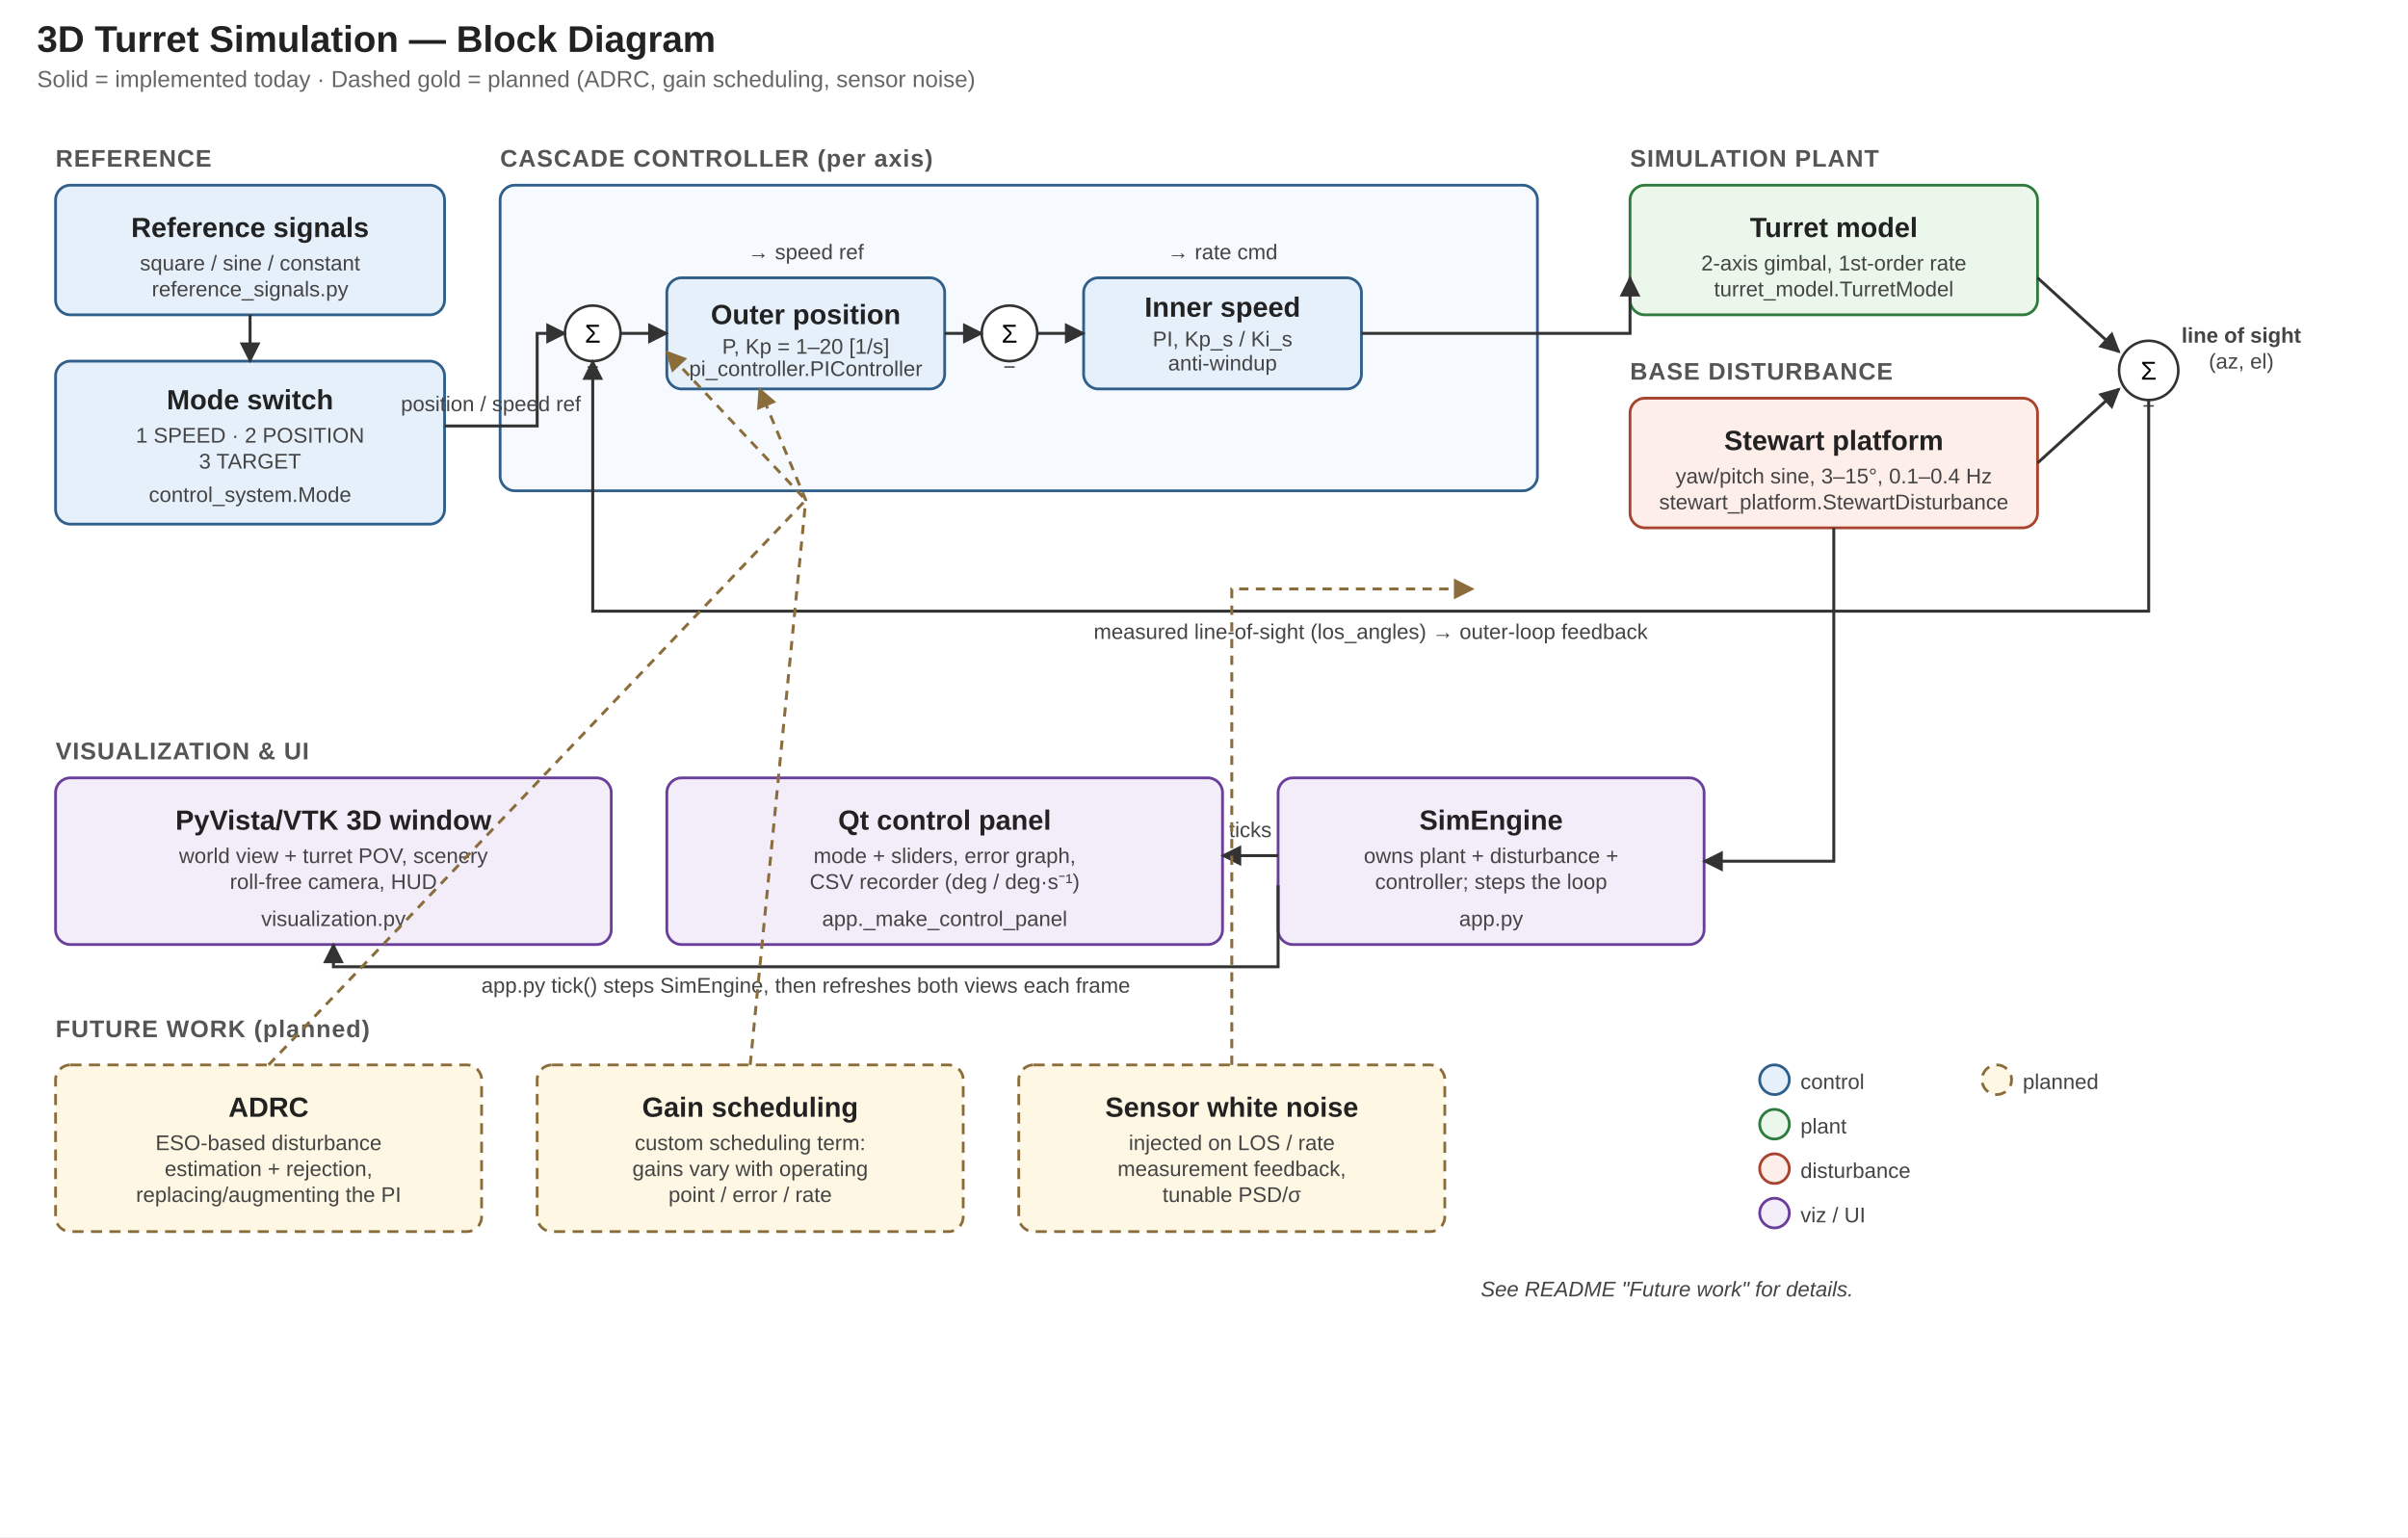
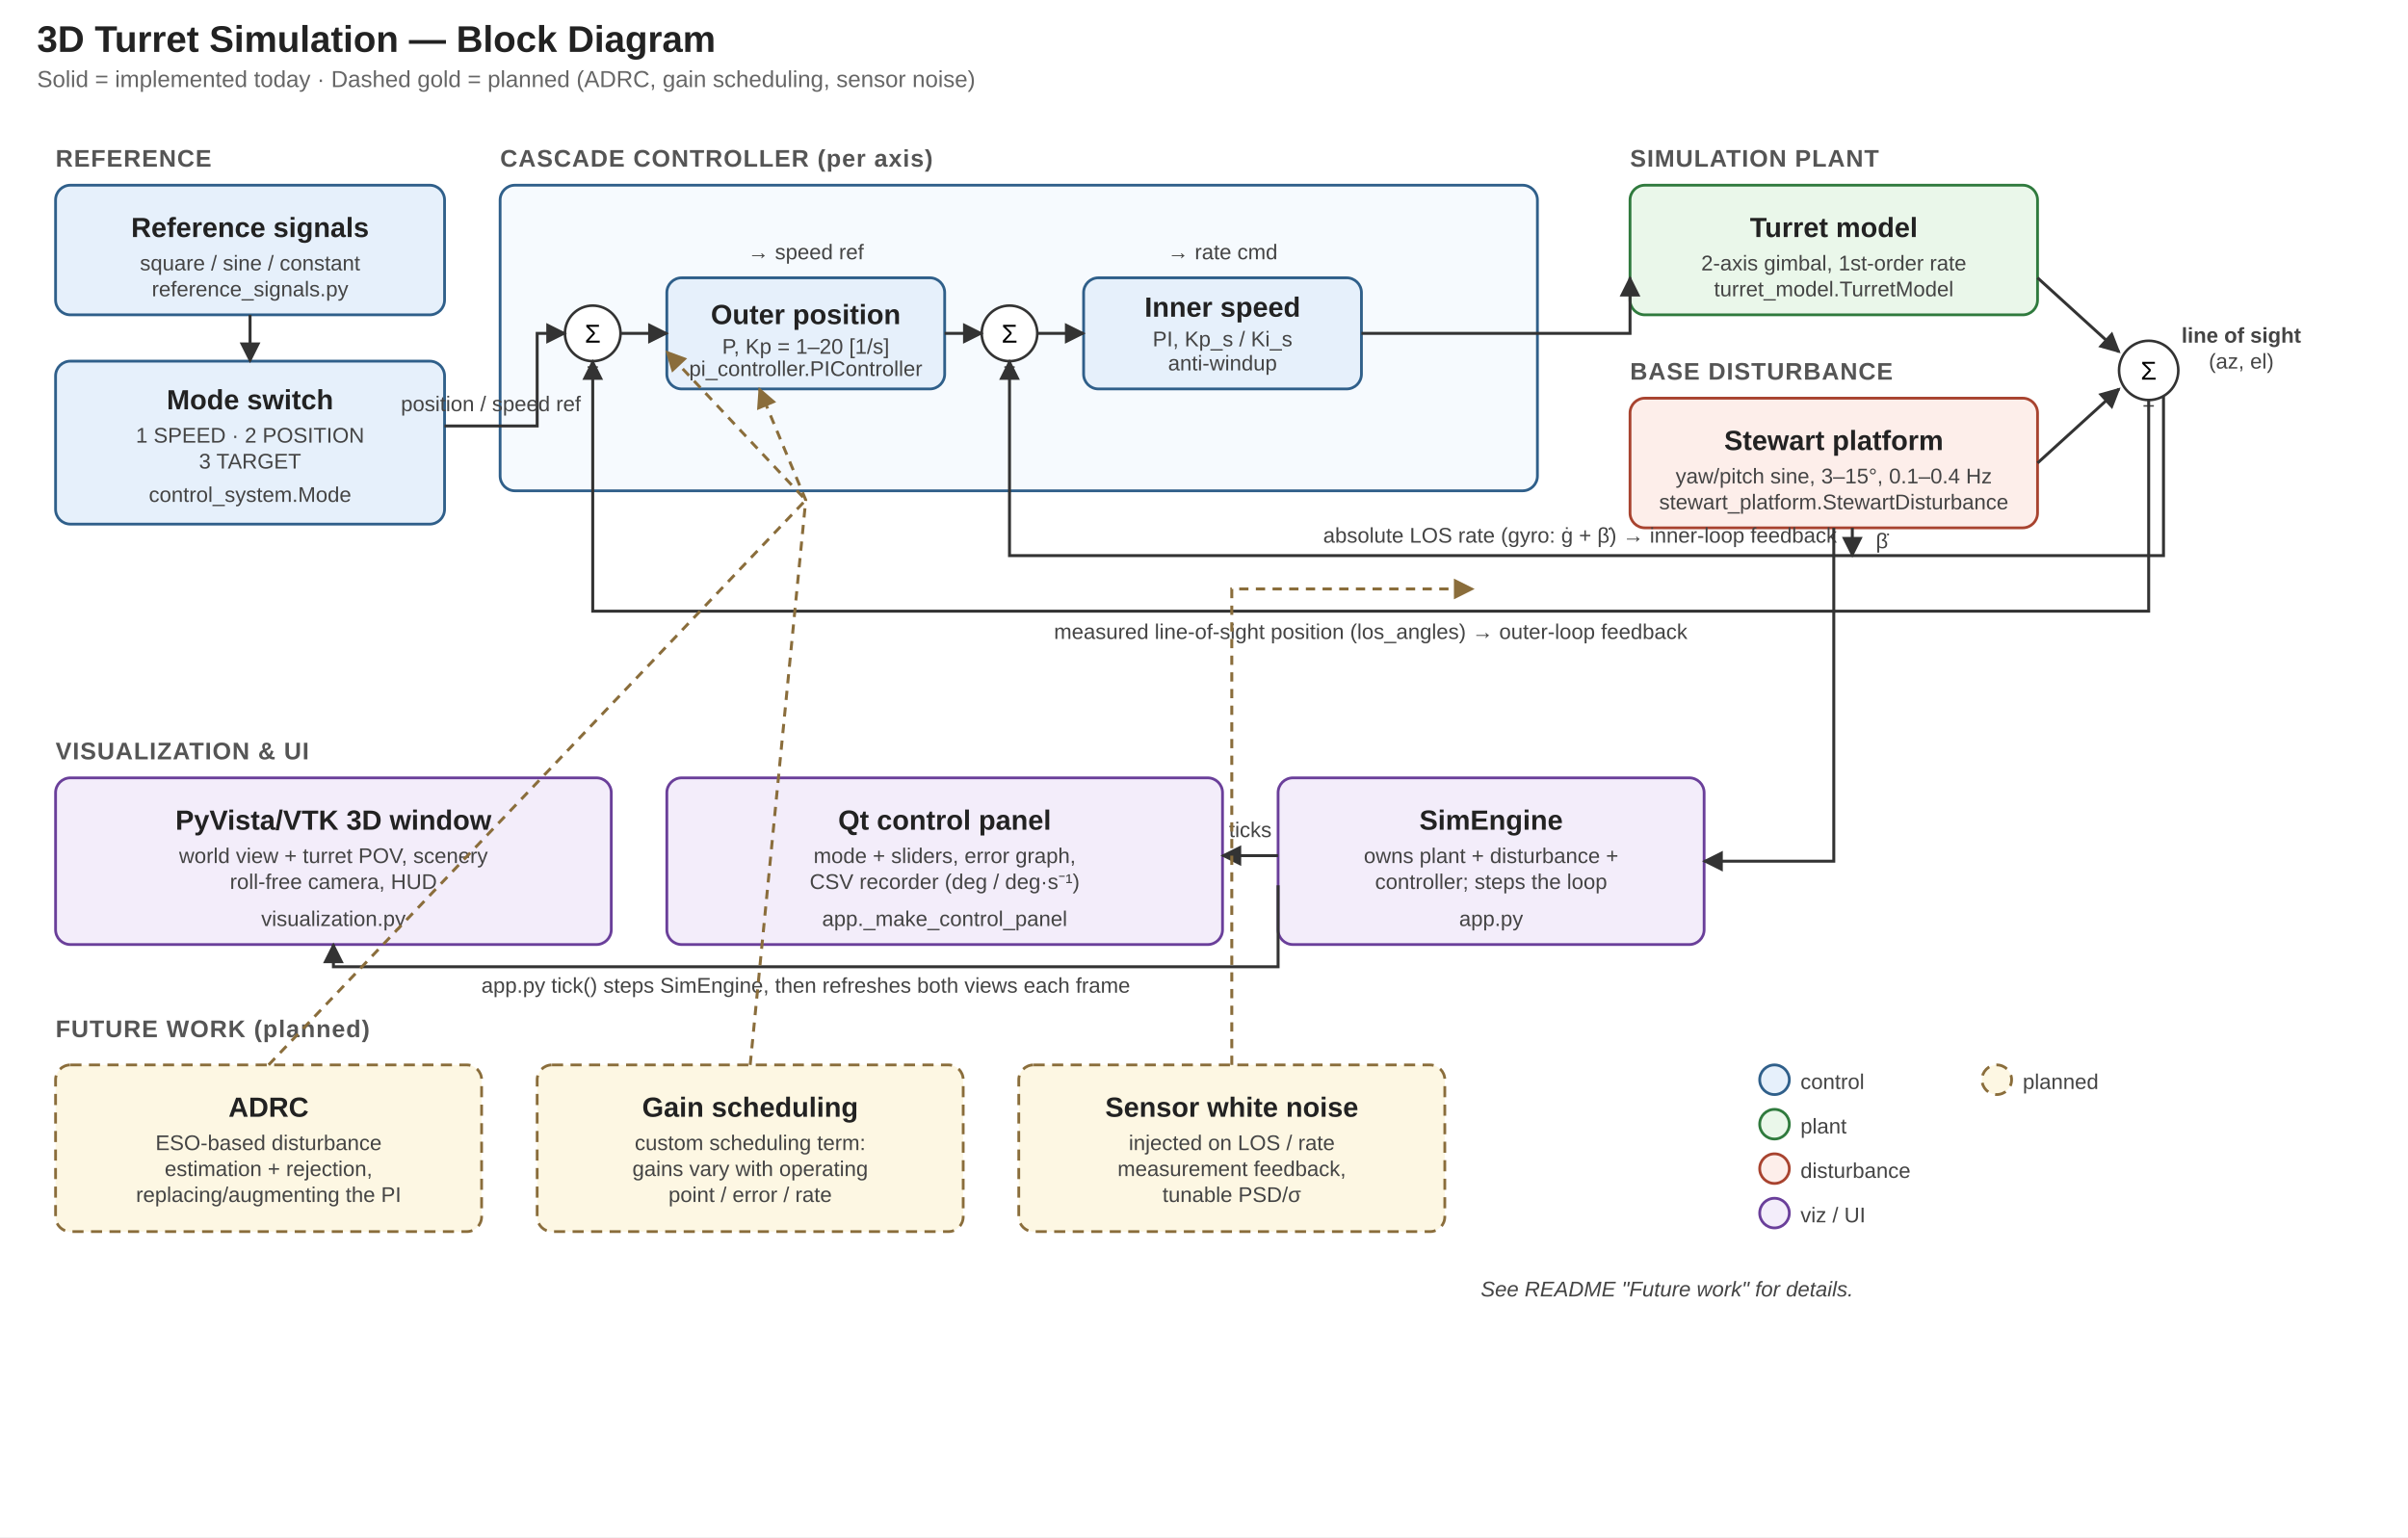
<svg xmlns="http://www.w3.org/2000/svg" viewBox="0 0 1300 830" font-family="Arial, Helvetica, sans-serif">
  <rect x="0" y="0" width="1300" height="830" fill="#ffffff" />
  <defs>
    <marker id="arrow" viewBox="0 0 10 10" refX="9" refY="5" markerWidth="7" markerHeight="7" orient="auto-start-reverse">
      <path d="M0,0 L10,5 L0,10 z" fill="#333" />
    </marker>
    <marker id="arrowDash" viewBox="0 0 10 10" refX="9" refY="5" markerWidth="7" markerHeight="7" orient="auto-start-reverse">
      <path d="M0,0 L10,5 L0,10 z" fill="#8a6d3b" />
    </marker>
  </defs>
  <style>
    .box { fill:#f4f6f8; stroke:#333; stroke-width:1.5; rx:8; }
    .ctrl { fill:#e6f0fb; stroke:#2f5f8a; }
    .plant { fill:#eaf7ea; stroke:#2f7a3d; }
    .dist { fill:#fdeeea; stroke:#a8432f; }
    .view { fill:#f3edfa; stroke:#6a3f9a; }
    .future { fill:#fdf7e3; stroke:#8a6d3b; stroke-dasharray:6,4; }
    .lbl { font-size:15px; font-weight:600; fill:#222; }
    .sub { font-size:11.5px; fill:#444; }
    .grp { font-size:13px; font-weight:700; fill:#555; letter-spacing:0.5px; }
    .sig { stroke:#333; stroke-width:1.6; fill:none; marker-end:url(#arrow); }
    .sigFuture { stroke:#8a6d3b; stroke-width:1.6; fill:none; stroke-dasharray:5,4; marker-end:url(#arrowDash); }
    .sumcirc { fill:#fff; stroke:#333; stroke-width:1.4; }
  </style>
  <text x="20" y="28" font-size="20" font-weight="700" fill="#222">3D Turret Simulation — Block Diagram</text>
  <text x="20" y="47" font-size="12.5" fill="#666">Solid = implemented today   ·   Dashed gold = planned (ADRC, gain scheduling, sensor noise)</text>
  <text x="30" y="90" class="grp">REFERENCE</text>
  <rect x="30" y="100" width="210" height="70" class="box ctrl" />
  <text x="135" y="128" text-anchor="middle" class="lbl">Reference signals</text>
  <text x="135" y="146" text-anchor="middle" class="sub">square / sine / constant</text>
  <text x="135" y="160" text-anchor="middle" class="sub">reference_signals.py</text>
  <rect x="30" y="195" width="210" height="88" class="box ctrl" />
  <text x="135" y="221" text-anchor="middle" class="lbl">Mode switch</text>
  <text x="135" y="239" text-anchor="middle" class="sub">1 SPEED · 2 POSITION</text>
  <text x="135" y="253" text-anchor="middle" class="sub">3 TARGET</text>
  <text x="135" y="271" text-anchor="middle" class="sub">control_system.Mode</text>
  <path class="sig" d="M135,170 L135,195" />
  <text x="270" y="90" class="grp">CASCADE CONTROLLER (per axis)</text>
  <rect x="270" y="100" width="560" height="165" class="box ctrl" fill-opacity="0.35" />
  <circle cx="320" cy="180" r="15" class="sumcirc" />
  <text x="320" y="185" text-anchor="middle" font-size="14">Σ</text>
  <text x="320" y="202" text-anchor="middle" class="sub">−</text>
  <rect x="360" y="150" width="150" height="60" class="box ctrl" />
  <text x="435" y="175" text-anchor="middle" class="lbl">Outer position</text>
  <text x="435" y="191" text-anchor="middle" class="sub">P, Kp = 1–20 [1/s]</text>
  <text x="435" y="203" text-anchor="middle" class="sub">pi_controller.PIController</text>
  <circle cx="545" cy="180" r="15" class="sumcirc" />
  <text x="545" y="185" text-anchor="middle" font-size="14">Σ</text>
  <text x="545" y="202" text-anchor="middle" class="sub">−</text>
  <rect x="585" y="150" width="150" height="60" class="box ctrl" />
  <text x="660" y="171" text-anchor="middle" class="lbl">Inner speed</text>
  <text x="660" y="187" text-anchor="middle" class="sub">PI, Kp_s / Ki_s</text>
  <text x="660" y="200" text-anchor="middle" class="sub">anti-windup</text>
  <path class="sig" d="M240,230 L290,230 L290,180 L305,180" />
  <text x="265" y="222" text-anchor="middle" class="sub">position / speed ref</text>
  <path class="sig" d="M335,180 L360,180" />
  <text x="435" y="140" text-anchor="middle" class="sub">→ speed ref</text>
  <path class="sig" d="M510,180 L530,180" />
  <path class="sig" d="M560,180 L585,180" />
  <text x="660" y="140" text-anchor="middle" class="sub">→ rate cmd</text>
  <text x="880" y="90" class="grp">SIMULATION PLANT</text>
  <rect x="880" y="100" width="220" height="70" class="box plant" />
  <text x="990" y="128" text-anchor="middle" class="lbl">Turret model</text>
  <text x="990" y="146" text-anchor="middle" class="sub">2-axis gimbal, 1st-order rate</text>
  <text x="990" y="160" text-anchor="middle" class="sub">turret_model.TurretModel</text>
  <path class="sig" d="M735,180 L880,180 L880,150" />
  <text x="880" y="205" class="grp">BASE DISTURBANCE</text>
  <rect x="880" y="215" width="220" height="70" class="box dist" />
  <text x="990" y="243" text-anchor="middle" class="lbl">Stewart platform</text>
  <text x="990" y="261" text-anchor="middle" class="sub">yaw/pitch sine, 3–15°, 0.1–0.4 Hz</text>
  <text x="990" y="275" text-anchor="middle" class="sub">stewart_platform.StewartDisturbance</text>
  <circle cx="1160" cy="200" r="16" class="sumcirc" />
  <text x="1160" y="205" text-anchor="middle" font-size="14">Σ</text>
  <text x="1160" y="223" text-anchor="middle" class="sub">+</text>
  <path class="sig" d="M1100,150 L1144,190" />
  <path class="sig" d="M1100,250 L1144,210" />
  <text x="1210" y="185" text-anchor="middle" class="sub" font-weight="700">line of sight</text>
  <text x="1210" y="199" text-anchor="middle" class="sub">(az, el)</text>
+   <path class="sig" d="M1168,214 L1168,300 L545,300 L545,195" />
+   <text x="853" y="293" text-anchor="middle" class="sub">absolute LOS rate (gyro: ġ + β̇) → inner-loop feedback</text>
+   <path class="sig" d="M1000,285 L1000,300" />
+   <text x="1016" y="296" text-anchor="middle" class="sub">β̇</text>
  <path class="sig" d="M1160,216 L1160,330 L320,330 L320,195" />
-   <text x="740" y="345" text-anchor="middle" class="sub">measured line-of-sight (los_angles) → outer-loop feedback</text>
+   <text x="740" y="345" text-anchor="middle" class="sub">measured line-of-sight position (los_angles) → outer-loop feedback</text>
  <text x="30" y="410" class="grp">VISUALIZATION &amp; UI</text>
  <rect x="30" y="420" width="300" height="90" class="box view" />
  <text x="180" y="448" text-anchor="middle" class="lbl">PyVista/VTK 3D window</text>
  <text x="180" y="466" text-anchor="middle" class="sub">world view + turret POV, scenery</text>
  <text x="180" y="480" text-anchor="middle" class="sub">roll-free camera, HUD</text>
  <text x="180" y="500" text-anchor="middle" class="sub">visualization.py</text>
  <rect x="360" y="420" width="300" height="90" class="box view" />
  <text x="510" y="448" text-anchor="middle" class="lbl">Qt control panel</text>
  <text x="510" y="466" text-anchor="middle" class="sub">mode + sliders, error graph,</text>
  <text x="510" y="480" text-anchor="middle" class="sub">CSV recorder (deg / deg·s⁻¹)</text>
  <text x="510" y="500" text-anchor="middle" class="sub">app._make_control_panel</text>
  <rect x="690" y="420" width="230" height="90" class="box view" />
  <text x="805" y="448" text-anchor="middle" class="lbl">SimEngine</text>
  <text x="805" y="466" text-anchor="middle" class="sub">owns plant + disturbance +</text>
  <text x="805" y="480" text-anchor="middle" class="sub">controller; steps the loop</text>
  <text x="805" y="500" text-anchor="middle" class="sub">app.py</text>
  <path class="sig" d="M990,285 L990,465 L920,465" />
  <path class="sig" d="M690,462 L660,462" />
  <text x="675" y="452" text-anchor="middle" class="sub" font-size="9.5">ticks</text>
  <path class="sig" d="M690,478 L690,522 L180,522 L180,510" />
  <text x="435" y="536" text-anchor="middle" class="sub" font-size="9.5">app.py tick() steps SimEngine, then refreshes both views each frame</text>
  <text x="30" y="560" class="grp" fill="#8a6d3b">FUTURE WORK (planned)</text>
  <rect x="30" y="575" width="230" height="90" class="box future" />
  <text x="145" y="603" text-anchor="middle" class="lbl" fill="#6b5423">ADRC</text>
  <text x="145" y="621" text-anchor="middle" class="sub">ESO-based disturbance</text>
  <text x="145" y="635" text-anchor="middle" class="sub">estimation + rejection,</text>
  <text x="145" y="649" text-anchor="middle" class="sub">replacing/augmenting the PI</text>
  <rect x="290" y="575" width="230" height="90" class="box future" />
  <text x="405" y="603" text-anchor="middle" class="lbl" fill="#6b5423">Gain scheduling</text>
  <text x="405" y="621" text-anchor="middle" class="sub">custom scheduling term:</text>
  <text x="405" y="635" text-anchor="middle" class="sub">gains vary with operating</text>
  <text x="405" y="649" text-anchor="middle" class="sub">point / error / rate</text>
  <rect x="550" y="575" width="230" height="90" class="box future" />
  <text x="665" y="603" text-anchor="middle" class="lbl" fill="#6b5423">Sensor white noise</text>
  <text x="665" y="621" text-anchor="middle" class="sub">injected on LOS / rate</text>
  <text x="665" y="635" text-anchor="middle" class="sub">measurement feedback,</text>
  <text x="665" y="649" text-anchor="middle" class="sub">tunable PSD/σ</text>
  <path class="sigFuture" d="M145,575 L435,270 L360,190" />
  <path class="sigFuture" d="M405,575 L435,270 L410,210" />
  <path class="sigFuture" d="M665,575 L665,318 L795,318" />
  <text x="900" y="700" text-anchor="middle" class="sub" fill="#8a6d3b" font-style="italic">
    See README "Future work" for details.
  </text>
  <g transform="translate(950,575)">
    <rect x="0" y="0" width="16" height="16" class="box ctrl" />
    <text x="22" y="13" class="sub">control</text>
    <rect x="0" y="24" width="16" height="16" class="box plant" />
    <text x="22" y="37" class="sub">plant</text>
    <rect x="0" y="48" width="16" height="16" class="box dist" />
    <text x="22" y="61" class="sub">disturbance</text>
    <rect x="0" y="72" width="16" height="16" class="box view" />
    <text x="22" y="85" class="sub">viz / UI</text>
    <rect x="120" y="0" width="16" height="16" class="box future" />
    <text x="142" y="13" class="sub">planned</text>
  </g>
</svg>
